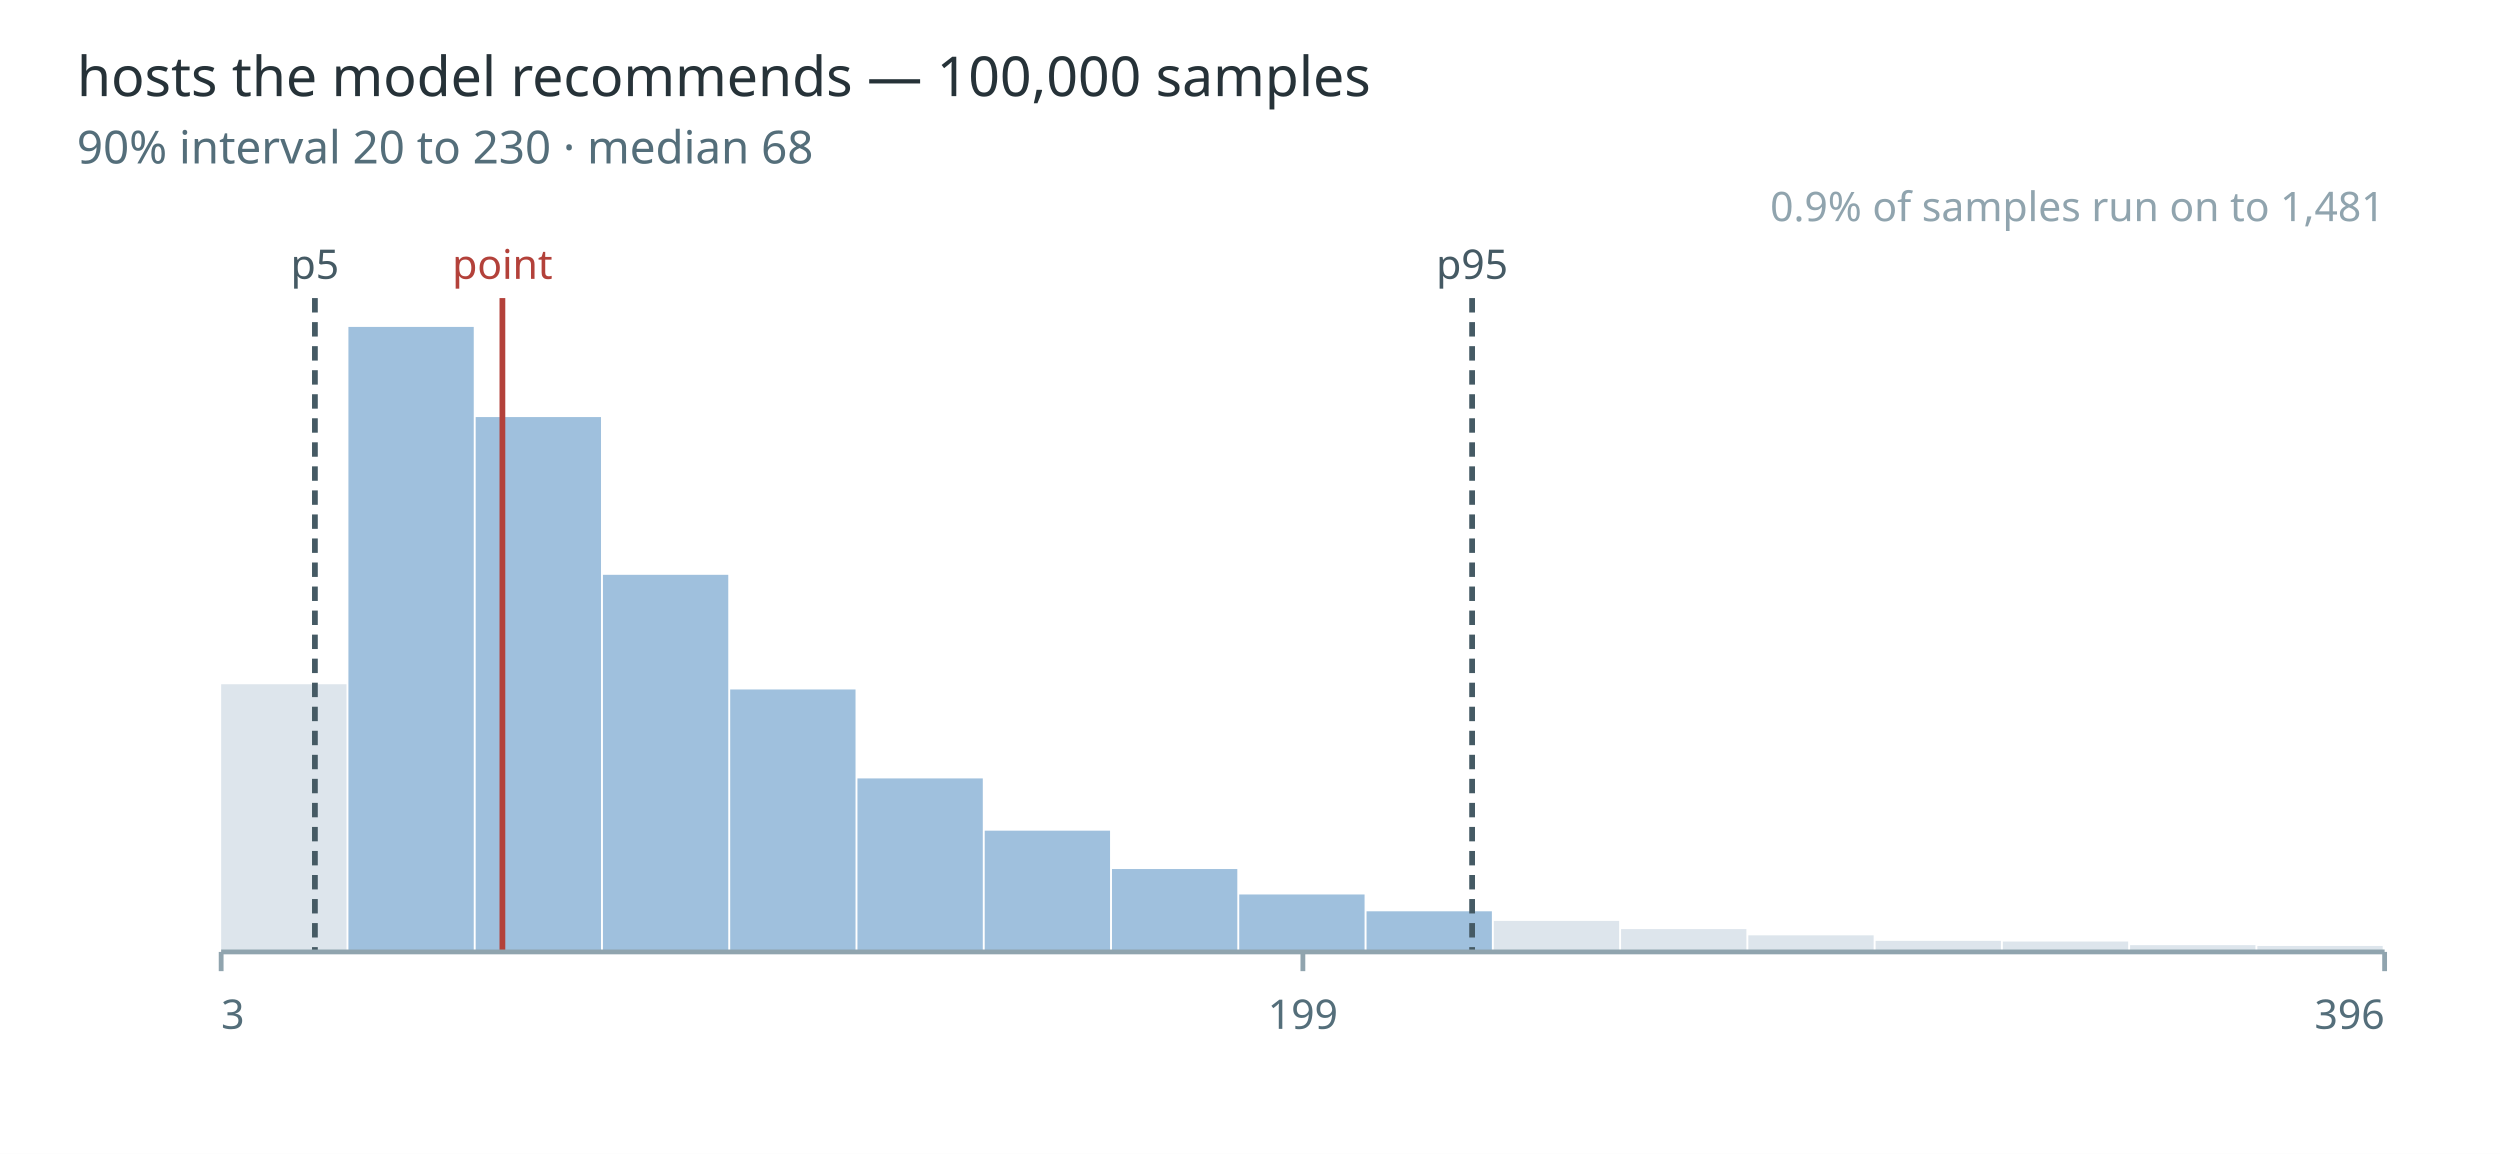
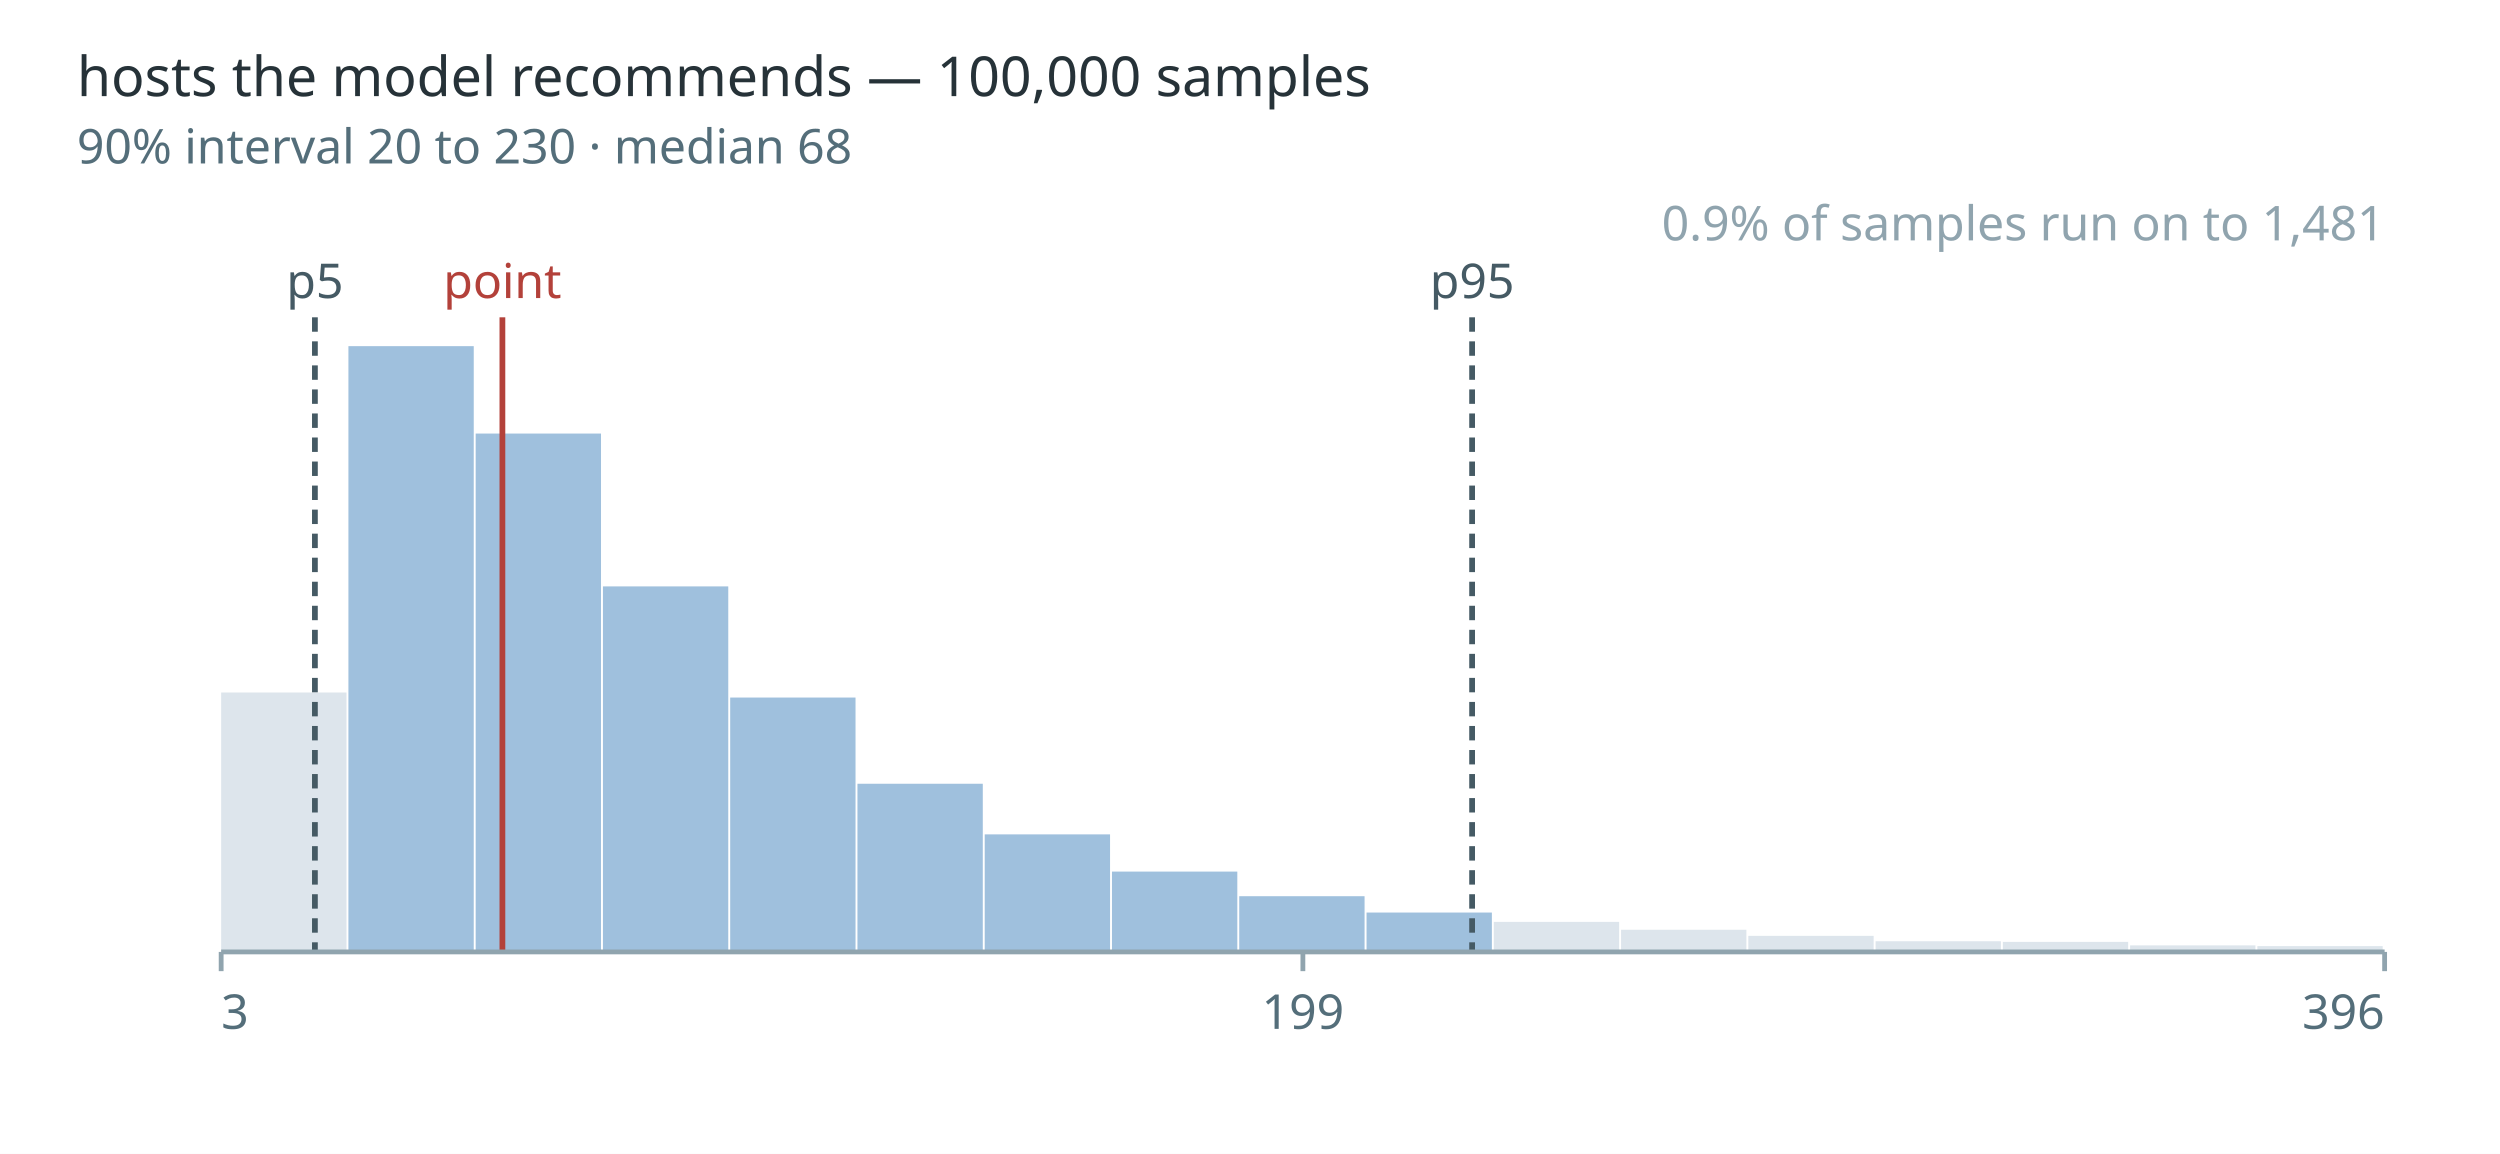
<svg xmlns="http://www.w3.org/2000/svg" viewBox="0 0 520 240" width="520" height="240" role="img" font-family="system-ui, sans-serif">
  <rect width="520" height="240" fill="#ffffff" />
  <text x="16" y="20" font-size="11.5" fill="#263238">hosts the model recommends — 100,000 samples</text>
-   <text x="16" y="34" font-size="9.5" fill="#546e7a">90% interval 20 to 230 · median 68</text>
-   <rect x="46.00" y="142.32" width="26.07" height="55.68" fill="#dde5ec" />
-   <rect x="72.47" y="68.00" width="26.07" height="130.00" fill="#9fc0dd" />
-   <rect x="98.94" y="86.75" width="26.07" height="111.25" fill="#9fc0dd" />
-   <rect x="125.41" y="119.56" width="26.07" height="78.44" fill="#9fc0dd" />
-   <rect x="151.88" y="143.41" width="26.07" height="54.59" fill="#9fc0dd" />
-   <rect x="178.35" y="161.91" width="26.07" height="36.09" fill="#9fc0dd" />
-   <rect x="204.82" y="172.78" width="26.07" height="25.22" fill="#9fc0dd" />
-   <rect x="231.29" y="180.76" width="26.07" height="17.24" fill="#9fc0dd" />
-   <rect x="257.76" y="186.05" width="26.07" height="11.95" fill="#9fc0dd" />
-   <rect x="284.24" y="189.55" width="26.07" height="8.45" fill="#9fc0dd" />
-   <rect x="310.71" y="191.55" width="26.07" height="6.45" fill="#dde5ec" />
-   <rect x="337.18" y="193.25" width="26.07" height="4.75" fill="#dde5ec" />
-   <rect x="363.65" y="194.55" width="26.07" height="3.45" fill="#dde5ec" />
-   <rect x="390.12" y="195.70" width="26.07" height="2.30" fill="#dde5ec" />
-   <rect x="416.59" y="195.84" width="26.07" height="2.16" fill="#dde5ec" />
-   <rect x="443.06" y="196.59" width="26.07" height="1.41" fill="#dde5ec" />
-   <rect x="469.53" y="196.76" width="26.07" height="1.24" fill="#dde5ec" />
-   <line x1="65.5" y1="62" x2="65.5" y2="198" stroke="#455a64" stroke-width="1.2" stroke-dasharray="3 2" />
-   <text x="65.5" y="58" font-size="8.5" text-anchor="middle" fill="#455a64">p5</text>
-   <line x1="104.5" y1="62" x2="104.5" y2="198" stroke="#b3413a" stroke-width="1.2" />
-   <text x="104.5" y="58" font-size="8.5" text-anchor="middle" fill="#b3413a">point</text>
-   <line x1="306.2" y1="62" x2="306.2" y2="198" stroke="#455a64" stroke-width="1.2" stroke-dasharray="3 2" />
-   <text x="306.2" y="58" font-size="8.5" text-anchor="middle" fill="#455a64">p95</text>
+   <text x="16" y="34" font-size="10" fill="#546e7a">90% interval 20 to 230 · median 68</text>
+   <rect x="46.00" y="144.04" width="26.07" height="53.96" fill="#dde5ec" />
+   <rect x="72.47" y="72.00" width="26.07" height="126.00" fill="#9fc0dd" />
+   <rect x="98.94" y="90.18" width="26.07" height="107.82" fill="#9fc0dd" />
+   <rect x="125.41" y="121.97" width="26.07" height="76.03" fill="#9fc0dd" />
+   <rect x="151.88" y="145.09" width="26.07" height="52.91" fill="#9fc0dd" />
+   <rect x="178.35" y="163.02" width="26.07" height="34.98" fill="#9fc0dd" />
+   <rect x="204.82" y="173.55" width="26.07" height="24.45" fill="#9fc0dd" />
+   <rect x="231.29" y="181.29" width="26.07" height="16.71" fill="#9fc0dd" />
+   <rect x="257.76" y="186.41" width="26.07" height="11.59" fill="#9fc0dd" />
+   <rect x="284.24" y="189.81" width="26.07" height="8.19" fill="#9fc0dd" />
+   <rect x="310.71" y="191.75" width="26.07" height="6.25" fill="#dde5ec" />
+   <rect x="337.18" y="193.39" width="26.07" height="4.61" fill="#dde5ec" />
+   <rect x="363.65" y="194.66" width="26.07" height="3.34" fill="#dde5ec" />
+   <rect x="390.12" y="195.78" width="26.07" height="2.22" fill="#dde5ec" />
+   <rect x="416.59" y="195.91" width="26.07" height="2.09" fill="#dde5ec" />
+   <rect x="443.06" y="196.64" width="26.07" height="1.36" fill="#dde5ec" />
+   <rect x="469.53" y="196.79" width="26.07" height="1.21" fill="#dde5ec" />
+   <line x1="65.5" y1="66" x2="65.5" y2="198" stroke="#455a64" stroke-width="1.2" stroke-dasharray="3 2" />
+   <text x="65.5" y="62" font-size="10" text-anchor="middle" fill="#455a64">p5</text>
+   <line x1="104.5" y1="66" x2="104.5" y2="198" stroke="#b3413a" stroke-width="1.2" />
+   <text x="104.5" y="62" font-size="10" text-anchor="middle" fill="#b3413a">point</text>
+   <line x1="306.2" y1="66" x2="306.2" y2="198" stroke="#455a64" stroke-width="1.2" stroke-dasharray="3 2" />
+   <text x="306.2" y="62" font-size="10" text-anchor="middle" fill="#455a64">p95</text>
  <line x1="46.0" y1="198.0" x2="496.0" y2="198.0" stroke="#90a4ae" stroke-width="1" />
  <line x1="46.0" y1="198.0" x2="46.0" y2="202.0" stroke="#90a4ae" />
-   <text x="46.0" y="214.0" font-size="8.5" text-anchor="start" fill="#546e7a">3</text>
+   <text x="46.0" y="214.0" font-size="10" text-anchor="start" fill="#546e7a">3</text>
  <line x1="271.0" y1="198.0" x2="271.0" y2="202.0" stroke="#90a4ae" />
-   <text x="271.0" y="214.0" font-size="8.5" text-anchor="middle" fill="#546e7a">199</text>
+   <text x="271.0" y="214.0" font-size="10" text-anchor="middle" fill="#546e7a">199</text>
  <line x1="496.0" y1="198.0" x2="496.0" y2="202.0" stroke="#90a4ae" />
-   <text x="496.0" y="214.0" font-size="8.5" text-anchor="end" fill="#546e7a">396</text>
-   <text x="496" y="46" font-size="8.5" text-anchor="end" fill="#90a4ae">0.9% of samples run on to 1,481</text>
+   <text x="496.0" y="214.0" font-size="10" text-anchor="end" fill="#546e7a">396</text>
+   <text x="496" y="50" font-size="10" text-anchor="end" fill="#90a4ae">0.9% of samples run on to 1,481</text>
</svg>
